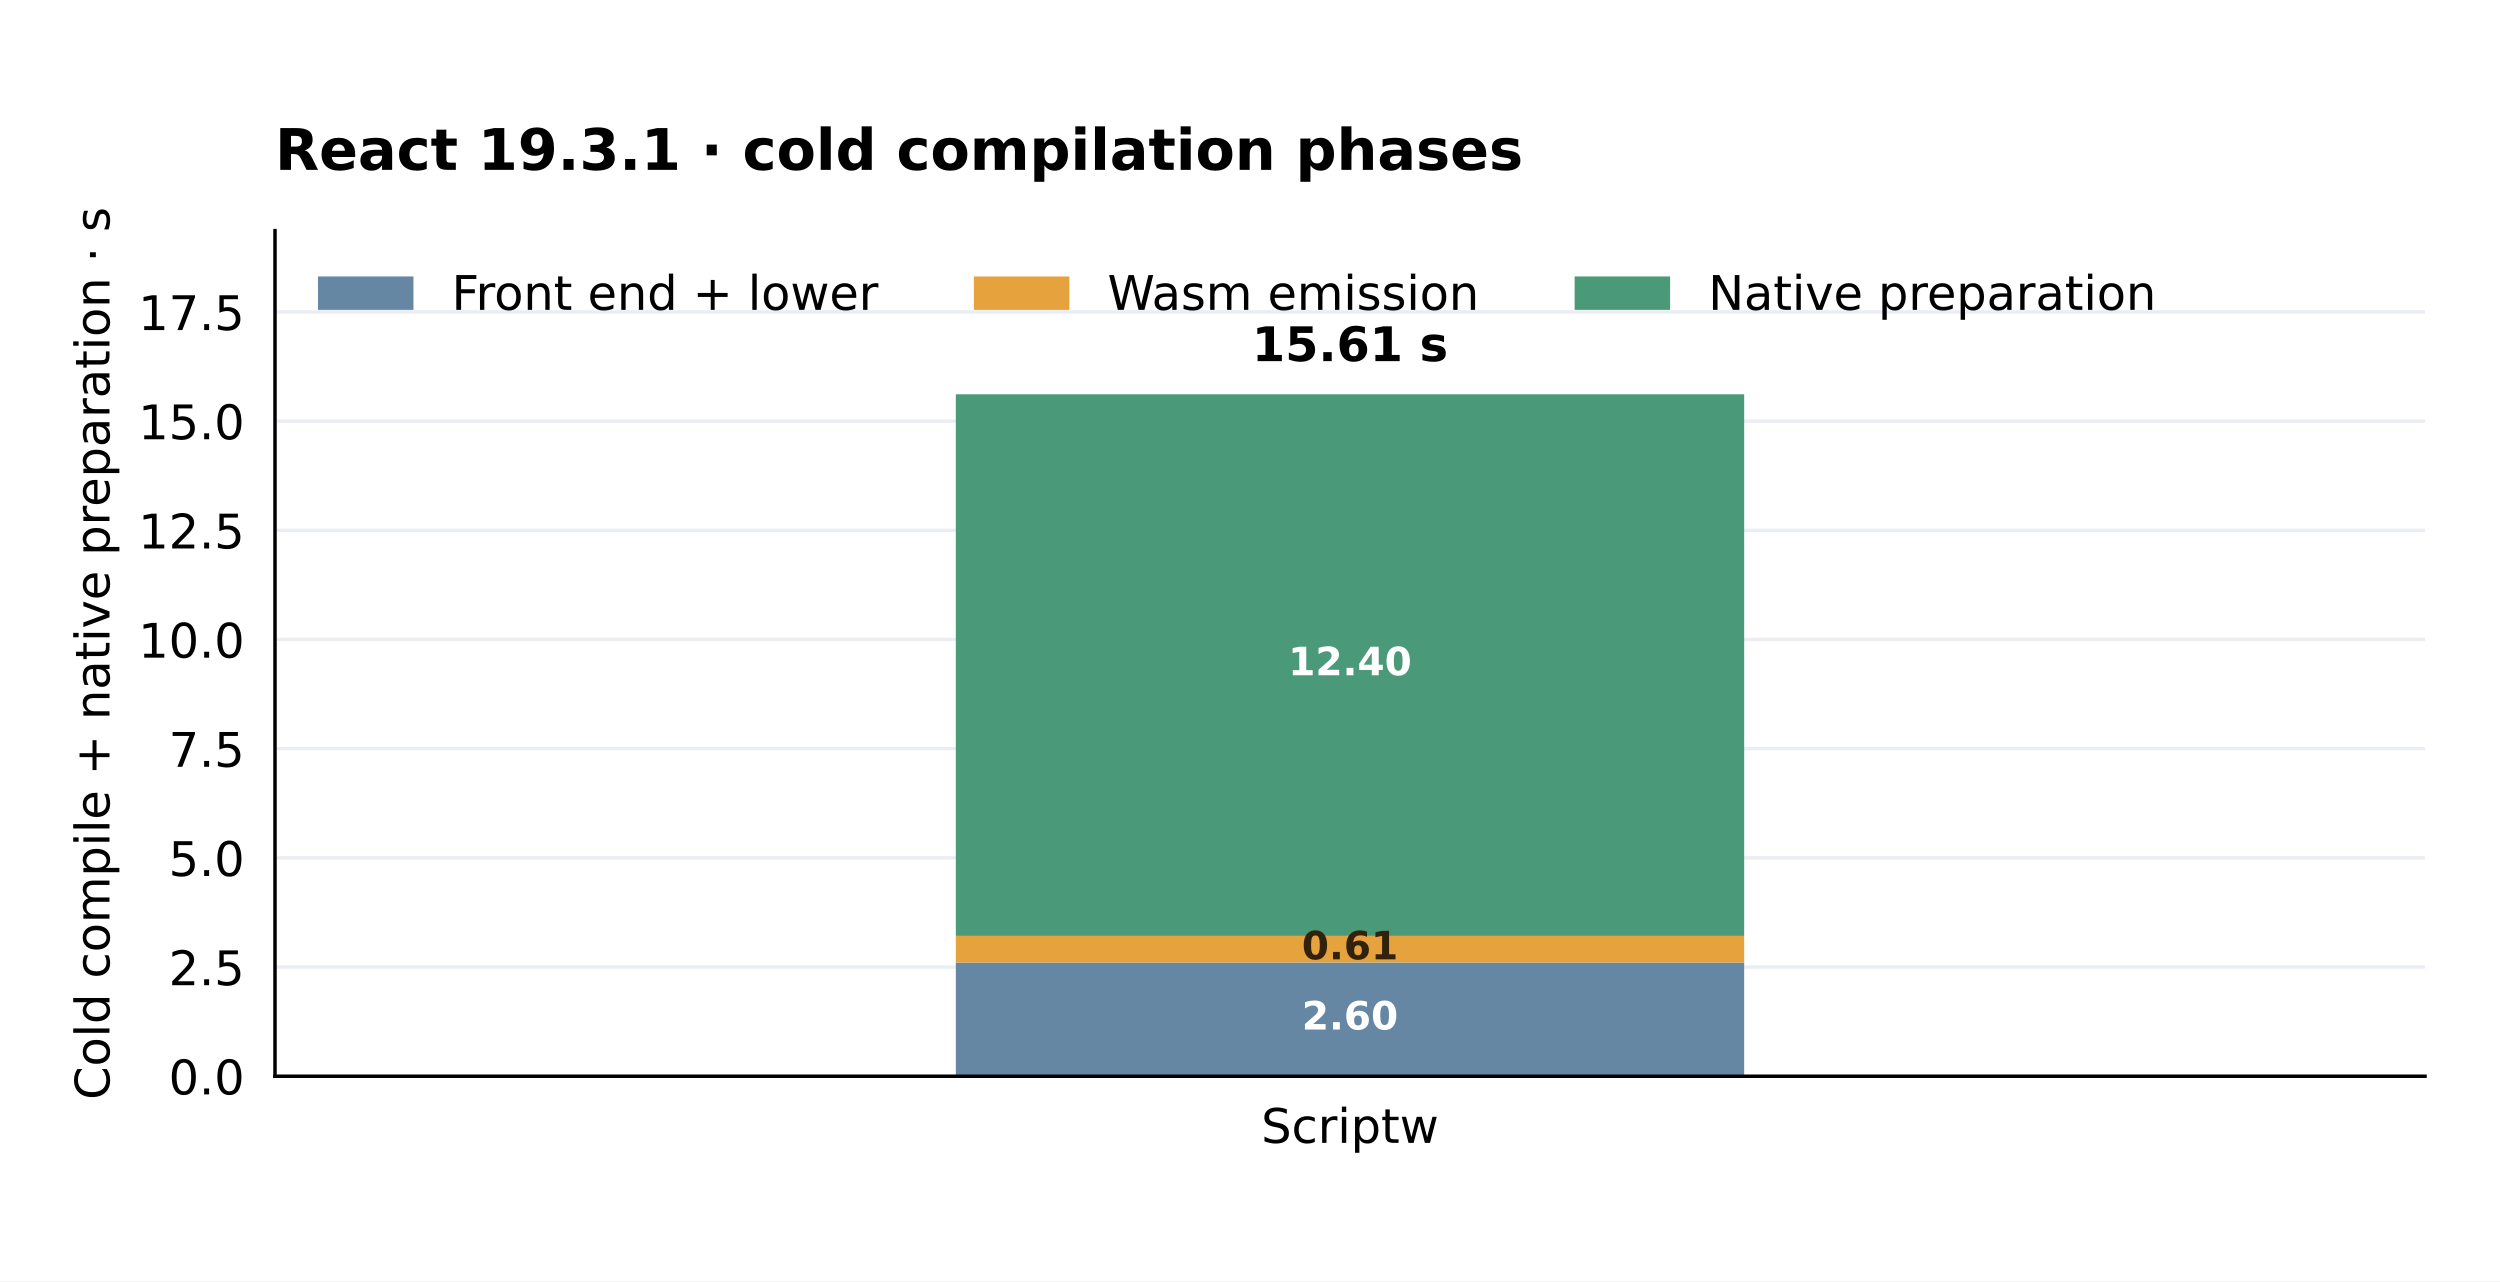
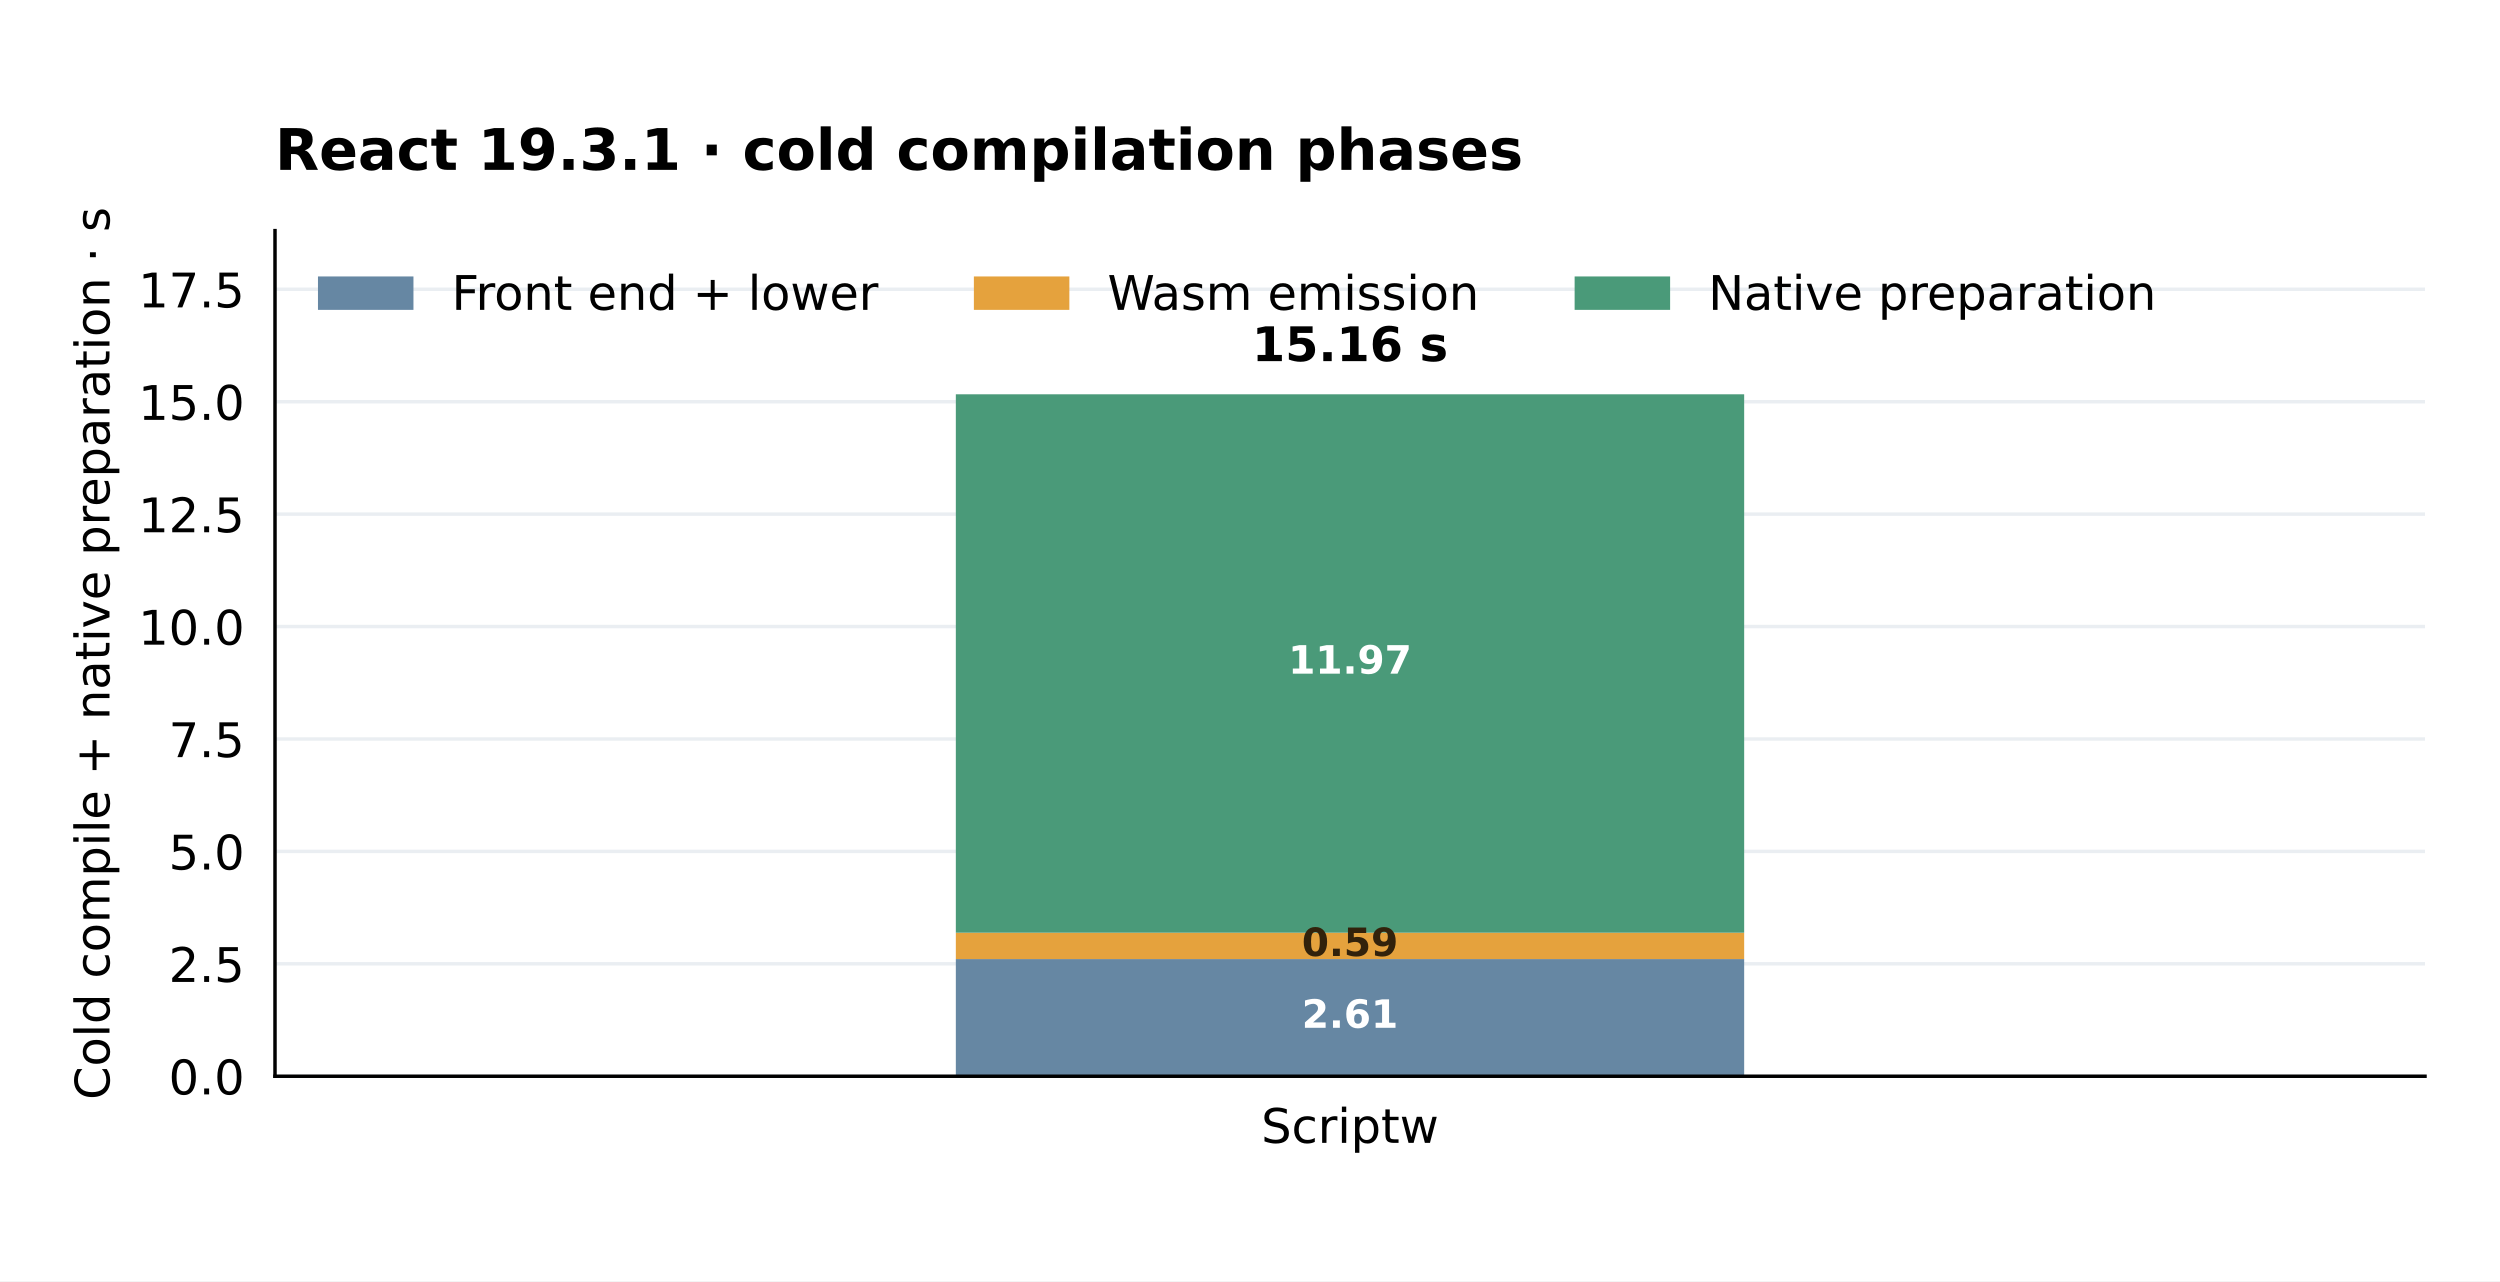
<svg xmlns="http://www.w3.org/2000/svg" width="576pt" height="295.2pt" viewBox="0 0 576 295.2" version="1.1">
  <defs>
    <style type="text/css">*{stroke-linejoin: round; stroke-linecap: butt}</style>
  </defs>
  <g id="figure_1">
    <g id="patch_1">
      <path d="M 0 295.2 L 576 295.2 L 576 0 L 0 0 z " style="fill: #ffffff" />
    </g>
    <g id="axes_1">
      <g id="patch_2">
        <path d="M 63.36 247.968 L 558.72 247.968 L 558.72 53.136 L 63.36 53.136 z " style="fill: #ffffff" />
      </g>
      <g id="matplotlib.axis_1">
        <g id="xtick_1">
          <g id="line2d_1" />
          <g id="text_1">
            <text style="font-size: 11px; font-family: 'DejaVu Sans'; text-anchor: middle" x="311.04" y="263.326" transform="rotate(-0 311.04 263.3263)">Scriptw</text>
          </g>
        </g>
      </g>
      <g id="matplotlib.axis_2">
        <g id="ytick_1">
          <g id="line2d_2">
            <path d="M 63.36 247.968 L 558.72 247.968 " clip-path="url(#pc5acb95793)" style="fill: none; stroke: #eaeef2; stroke-width: 0.8; stroke-linecap: square" />
          </g>
          <g id="line2d_3" />
          <g id="text_2">
            <text style="font-size: 11px; font-family: 'DejaVu Sans'; text-anchor: end" x="56.36" y="252.147" transform="rotate(-0 56.36 252.1467)">0.0</text>
          </g>
        </g>
        <g id="ytick_2">
          <g id="line2d_4">
-             <path d="M 63.36 222.811 L 558.72 222.811 " clip-path="url(#pc5acb95793)" style="fill: none; stroke: #eaeef2; stroke-width: 0.8; stroke-linecap: square" />
+             <path d="M 63.36 222.065 L 558.72 222.065 " clip-path="url(#pc5acb95793)" style="fill: none; stroke: #eaeef2; stroke-width: 0.8; stroke-linecap: square" />
          </g>
          <g id="line2d_5" />
          <g id="text_3">
-             <text style="font-size: 11px; font-family: 'DejaVu Sans'; text-anchor: end" x="56.36" y="226.989" transform="rotate(-0 56.36 226.9894)">2.5</text>
+             <text style="font-size: 11px; font-family: 'DejaVu Sans'; text-anchor: end" x="56.36" y="226.244" transform="rotate(-0 56.36 226.2441)">2.5</text>
          </g>
        </g>
        <g id="ytick_3">
          <g id="line2d_6">
-             <path d="M 63.36 197.653 L 558.72 197.653 " clip-path="url(#pc5acb95793)" style="fill: none; stroke: #eaeef2; stroke-width: 0.8; stroke-linecap: square" />
+             <path d="M 63.36 196.163 L 558.72 196.163 " clip-path="url(#pc5acb95793)" style="fill: none; stroke: #eaeef2; stroke-width: 0.8; stroke-linecap: square" />
          </g>
          <g id="line2d_7" />
          <g id="text_4">
-             <text style="font-size: 11px; font-family: 'DejaVu Sans'; text-anchor: end" x="56.36" y="201.832" transform="rotate(-0 56.36 201.8321)">5.0</text>
+             <text style="font-size: 11px; font-family: 'DejaVu Sans'; text-anchor: end" x="56.36" y="200.341" transform="rotate(-0 56.36 200.3415)">5.0</text>
          </g>
        </g>
        <g id="ytick_4">
          <g id="line2d_8">
-             <path d="M 63.36 172.496 L 558.72 172.496 " clip-path="url(#pc5acb95793)" style="fill: none; stroke: #eaeef2; stroke-width: 0.8; stroke-linecap: square" />
+             <path d="M 63.36 170.26 L 558.72 170.26 " clip-path="url(#pc5acb95793)" style="fill: none; stroke: #eaeef2; stroke-width: 0.8; stroke-linecap: square" />
          </g>
          <g id="line2d_9" />
          <g id="text_5">
-             <text style="font-size: 11px; font-family: 'DejaVu Sans'; text-anchor: end" x="56.36" y="176.675" transform="rotate(-0 56.36 176.6748)">7.5</text>
+             <text style="font-size: 11px; font-family: 'DejaVu Sans'; text-anchor: end" x="56.36" y="174.439" transform="rotate(-0 56.36 174.4389)">7.5</text>
          </g>
        </g>
        <g id="ytick_5">
          <g id="line2d_10">
-             <path d="M 63.36 147.339 L 558.72 147.339 " clip-path="url(#pc5acb95793)" style="fill: none; stroke: #eaeef2; stroke-width: 0.8; stroke-linecap: square" />
+             <path d="M 63.36 144.358 L 558.72 144.358 " clip-path="url(#pc5acb95793)" style="fill: none; stroke: #eaeef2; stroke-width: 0.8; stroke-linecap: square" />
          </g>
          <g id="line2d_11" />
          <g id="text_6">
-             <text style="font-size: 11px; font-family: 'DejaVu Sans'; text-anchor: end" x="56.36" y="151.518" transform="rotate(-0 56.36 151.5175)">10.0</text>
+             <text style="font-size: 11px; font-family: 'DejaVu Sans'; text-anchor: end" x="56.36" y="148.536" transform="rotate(-0 56.36 148.5363)">10.0</text>
          </g>
        </g>
        <g id="ytick_6">
          <g id="line2d_12">
-             <path d="M 63.36 122.182 L 558.72 122.182 " clip-path="url(#pc5acb95793)" style="fill: none; stroke: #eaeef2; stroke-width: 0.8; stroke-linecap: square" />
+             <path d="M 63.36 118.455 L 558.72 118.455 " clip-path="url(#pc5acb95793)" style="fill: none; stroke: #eaeef2; stroke-width: 0.8; stroke-linecap: square" />
          </g>
          <g id="line2d_13" />
          <g id="text_7">
-             <text style="font-size: 11px; font-family: 'DejaVu Sans'; text-anchor: end" x="56.36" y="126.36" transform="rotate(-0 56.36 126.3603)">12.5</text>
+             <text style="font-size: 11px; font-family: 'DejaVu Sans'; text-anchor: end" x="56.36" y="122.634" transform="rotate(-0 56.36 122.6337)">12.5</text>
          </g>
        </g>
        <g id="ytick_7">
          <g id="line2d_14">
-             <path d="M 63.36 97.024 L 558.72 97.024 " clip-path="url(#pc5acb95793)" style="fill: none; stroke: #eaeef2; stroke-width: 0.8; stroke-linecap: square" />
+             <path d="M 63.36 92.552 L 558.72 92.552 " clip-path="url(#pc5acb95793)" style="fill: none; stroke: #eaeef2; stroke-width: 0.8; stroke-linecap: square" />
          </g>
          <g id="line2d_15" />
          <g id="text_8">
-             <text style="font-size: 11px; font-family: 'DejaVu Sans'; text-anchor: end" x="56.36" y="101.203" transform="rotate(-0 56.36 101.203)">15.0</text>
+             <text style="font-size: 11px; font-family: 'DejaVu Sans'; text-anchor: end" x="56.36" y="96.731" transform="rotate(-0 56.36 96.73105)">15.0</text>
          </g>
        </g>
        <g id="ytick_8">
          <g id="line2d_16">
-             <path d="M 63.36 71.867 L 558.72 71.867 " clip-path="url(#pc5acb95793)" style="fill: none; stroke: #eaeef2; stroke-width: 0.8; stroke-linecap: square" />
+             <path d="M 63.36 66.65 L 558.72 66.65 " clip-path="url(#pc5acb95793)" style="fill: none; stroke: #eaeef2; stroke-width: 0.8; stroke-linecap: square" />
          </g>
          <g id="line2d_17" />
          <g id="text_9">
-             <text style="font-size: 11px; font-family: 'DejaVu Sans'; text-anchor: end" x="56.36" y="76.046" transform="rotate(-0 56.36 76.04568)">17.5</text>
+             <text style="font-size: 11px; font-family: 'DejaVu Sans'; text-anchor: end" x="56.36" y="70.828" transform="rotate(-0 56.36 70.82844)">17.5</text>
          </g>
        </g>
        <g id="text_10">
          <text style="font-size: 11px; font-family: 'DejaVu Sans'; text-anchor: middle" x="25.225" y="150.552" transform="rotate(-90 25.22523 150.552)">Cold compile + native preparation · s</text>
        </g>
      </g>
      <g id="patch_3">
-         <path d="M 220.224 247.968 L 401.856 247.968 L 401.856 221.755 L 220.224 221.755 z " clip-path="url(#pc5acb95793)" style="fill: #6687a3" />
+         <path d="M 220.224 247.968 L 401.856 247.968 L 401.856 220.971 L 220.224 220.971 z " clip-path="url(#pc5acb95793)" style="fill: #6687a3" />
      </g>
      <g id="patch_4">
-         <path d="M 220.224 221.755 L 401.856 221.755 L 401.856 215.627 L 220.224 215.627 z " clip-path="url(#pc5acb95793)" style="fill: #e5a23d" />
+         <path d="M 220.224 220.971 L 401.856 220.971 L 401.856 214.892 L 220.224 214.892 z " clip-path="url(#pc5acb95793)" style="fill: #e5a23d" />
      </g>
      <g id="patch_5">
-         <path d="M 220.224 215.627 L 401.856 215.627 L 401.856 90.845 L 220.224 90.845 z " clip-path="url(#pc5acb95793)" style="fill: #4a9a79" />
+         <path d="M 220.224 214.892 L 401.856 214.892 L 401.856 90.845 L 220.224 90.845 z " clip-path="url(#pc5acb95793)" style="fill: #4a9a79" />
      </g>
      <g id="patch_6">
        <path d="M 63.36 247.968 L 63.36 53.136 " style="fill: none; stroke: #000000; stroke-width: 0.8; stroke-linejoin: miter; stroke-linecap: square" />
      </g>
      <g id="patch_7">
        <path d="M 63.36 247.968 L 558.72 247.968 " style="fill: none; stroke: #000000; stroke-width: 0.8; stroke-linejoin: miter; stroke-linecap: square" />
      </g>
      <g id="text_11">
-         <text style="font-weight: 700; font-size: 9px; font-family: 'DejaVu Sans'; text-anchor: middle; fill: #ffffff" x="311.04" y="237.199" transform="rotate(-0 311.04 237.1994)">2.60</text>
+         <text style="font-weight: 700; font-size: 9px; font-family: 'DejaVu Sans'; text-anchor: middle; fill: #ffffff" x="311.04" y="236.807" transform="rotate(-0 311.04 236.8074)">2.61</text>
      </g>
      <g id="text_12">
-         <text style="font-weight: 700; font-size: 9px; font-family: 'DejaVu Sans'; text-anchor: middle; fill: #32220b" x="311.04" y="221.029" transform="rotate(-0 311.04 221.0289)">0.61</text>
+         <text style="font-weight: 700; font-size: 9px; font-family: 'DejaVu Sans'; text-anchor: middle; fill: #32220b" x="311.04" y="220.269" transform="rotate(-0 311.04 220.2693)">0.59</text>
      </g>
      <g id="text_13">
-         <text style="font-weight: 700; font-size: 9px; font-family: 'DejaVu Sans'; text-anchor: middle; fill: #ffffff" x="311.04" y="155.574" transform="rotate(-0 311.04 155.5742)">12.40</text>
+         <text style="font-weight: 700; font-size: 9px; font-family: 'DejaVu Sans'; text-anchor: middle; fill: #ffffff" x="311.04" y="155.207" transform="rotate(-0 311.04 155.2065)">11.97</text>
      </g>
      <g id="text_14">
-         <text style="font-weight: 700; font-size: 11px; font-family: 'DejaVu Sans'; text-anchor: middle" x="311.04" y="83.203" transform="rotate(-0 311.04 83.20284)">15.61 s</text>
+         <text style="font-weight: 700; font-size: 11px; font-family: 'DejaVu Sans'; text-anchor: middle" x="311.04" y="83.203" transform="rotate(-0 311.04 83.20284)">15.16 s</text>
      </g>
      <g id="text_15">
        <text style="font-weight: 700; font-size: 13.2px; font-family: 'DejaVu Sans'; text-anchor: start" x="63.36" y="39.136" transform="rotate(-0 63.36 39.136)">React 19.3.1 · cold compilation phases</text>
      </g>
      <g id="legend_1">
        <g id="patch_8">
          <path d="M 73.26 71.394 L 95.26 71.394 L 95.26 63.694 L 73.26 63.694 z " style="fill: #6687a3" />
        </g>
        <g id="text_16">
          <text style="font-size: 11px; font-family: 'DejaVu Sans'; text-anchor: start" x="104.06" y="71.394" transform="rotate(-0 104.06 71.39428)">Front end + lower</text>
        </g>
        <g id="patch_9">
          <path d="M 224.381 71.394 L 246.381 71.394 L 246.381 63.694 L 224.381 63.694 z " style="fill: #e5a23d" />
        </g>
        <g id="text_17">
          <text style="font-size: 11px; font-family: 'DejaVu Sans'; text-anchor: start" x="255.181" y="71.394" transform="rotate(-0 255.1811 71.39428)">Wasm emission</text>
        </g>
        <g id="patch_10">
          <path d="M 362.794 71.394 L 384.794 71.394 L 384.794 63.694 L 362.794 63.694 z " style="fill: #4a9a79" />
        </g>
        <g id="text_18">
          <text style="font-size: 11px; font-family: 'DejaVu Sans'; text-anchor: start" x="393.594" y="71.394" transform="rotate(-0 393.5938 71.39428)">Native preparation</text>
        </g>
      </g>
    </g>
  </g>
  <defs>
    <clipPath id="pc5acb95793">
      <rect x="63.36" y="53.136" width="495.36" height="194.832" />
    </clipPath>
  </defs>
</svg>
